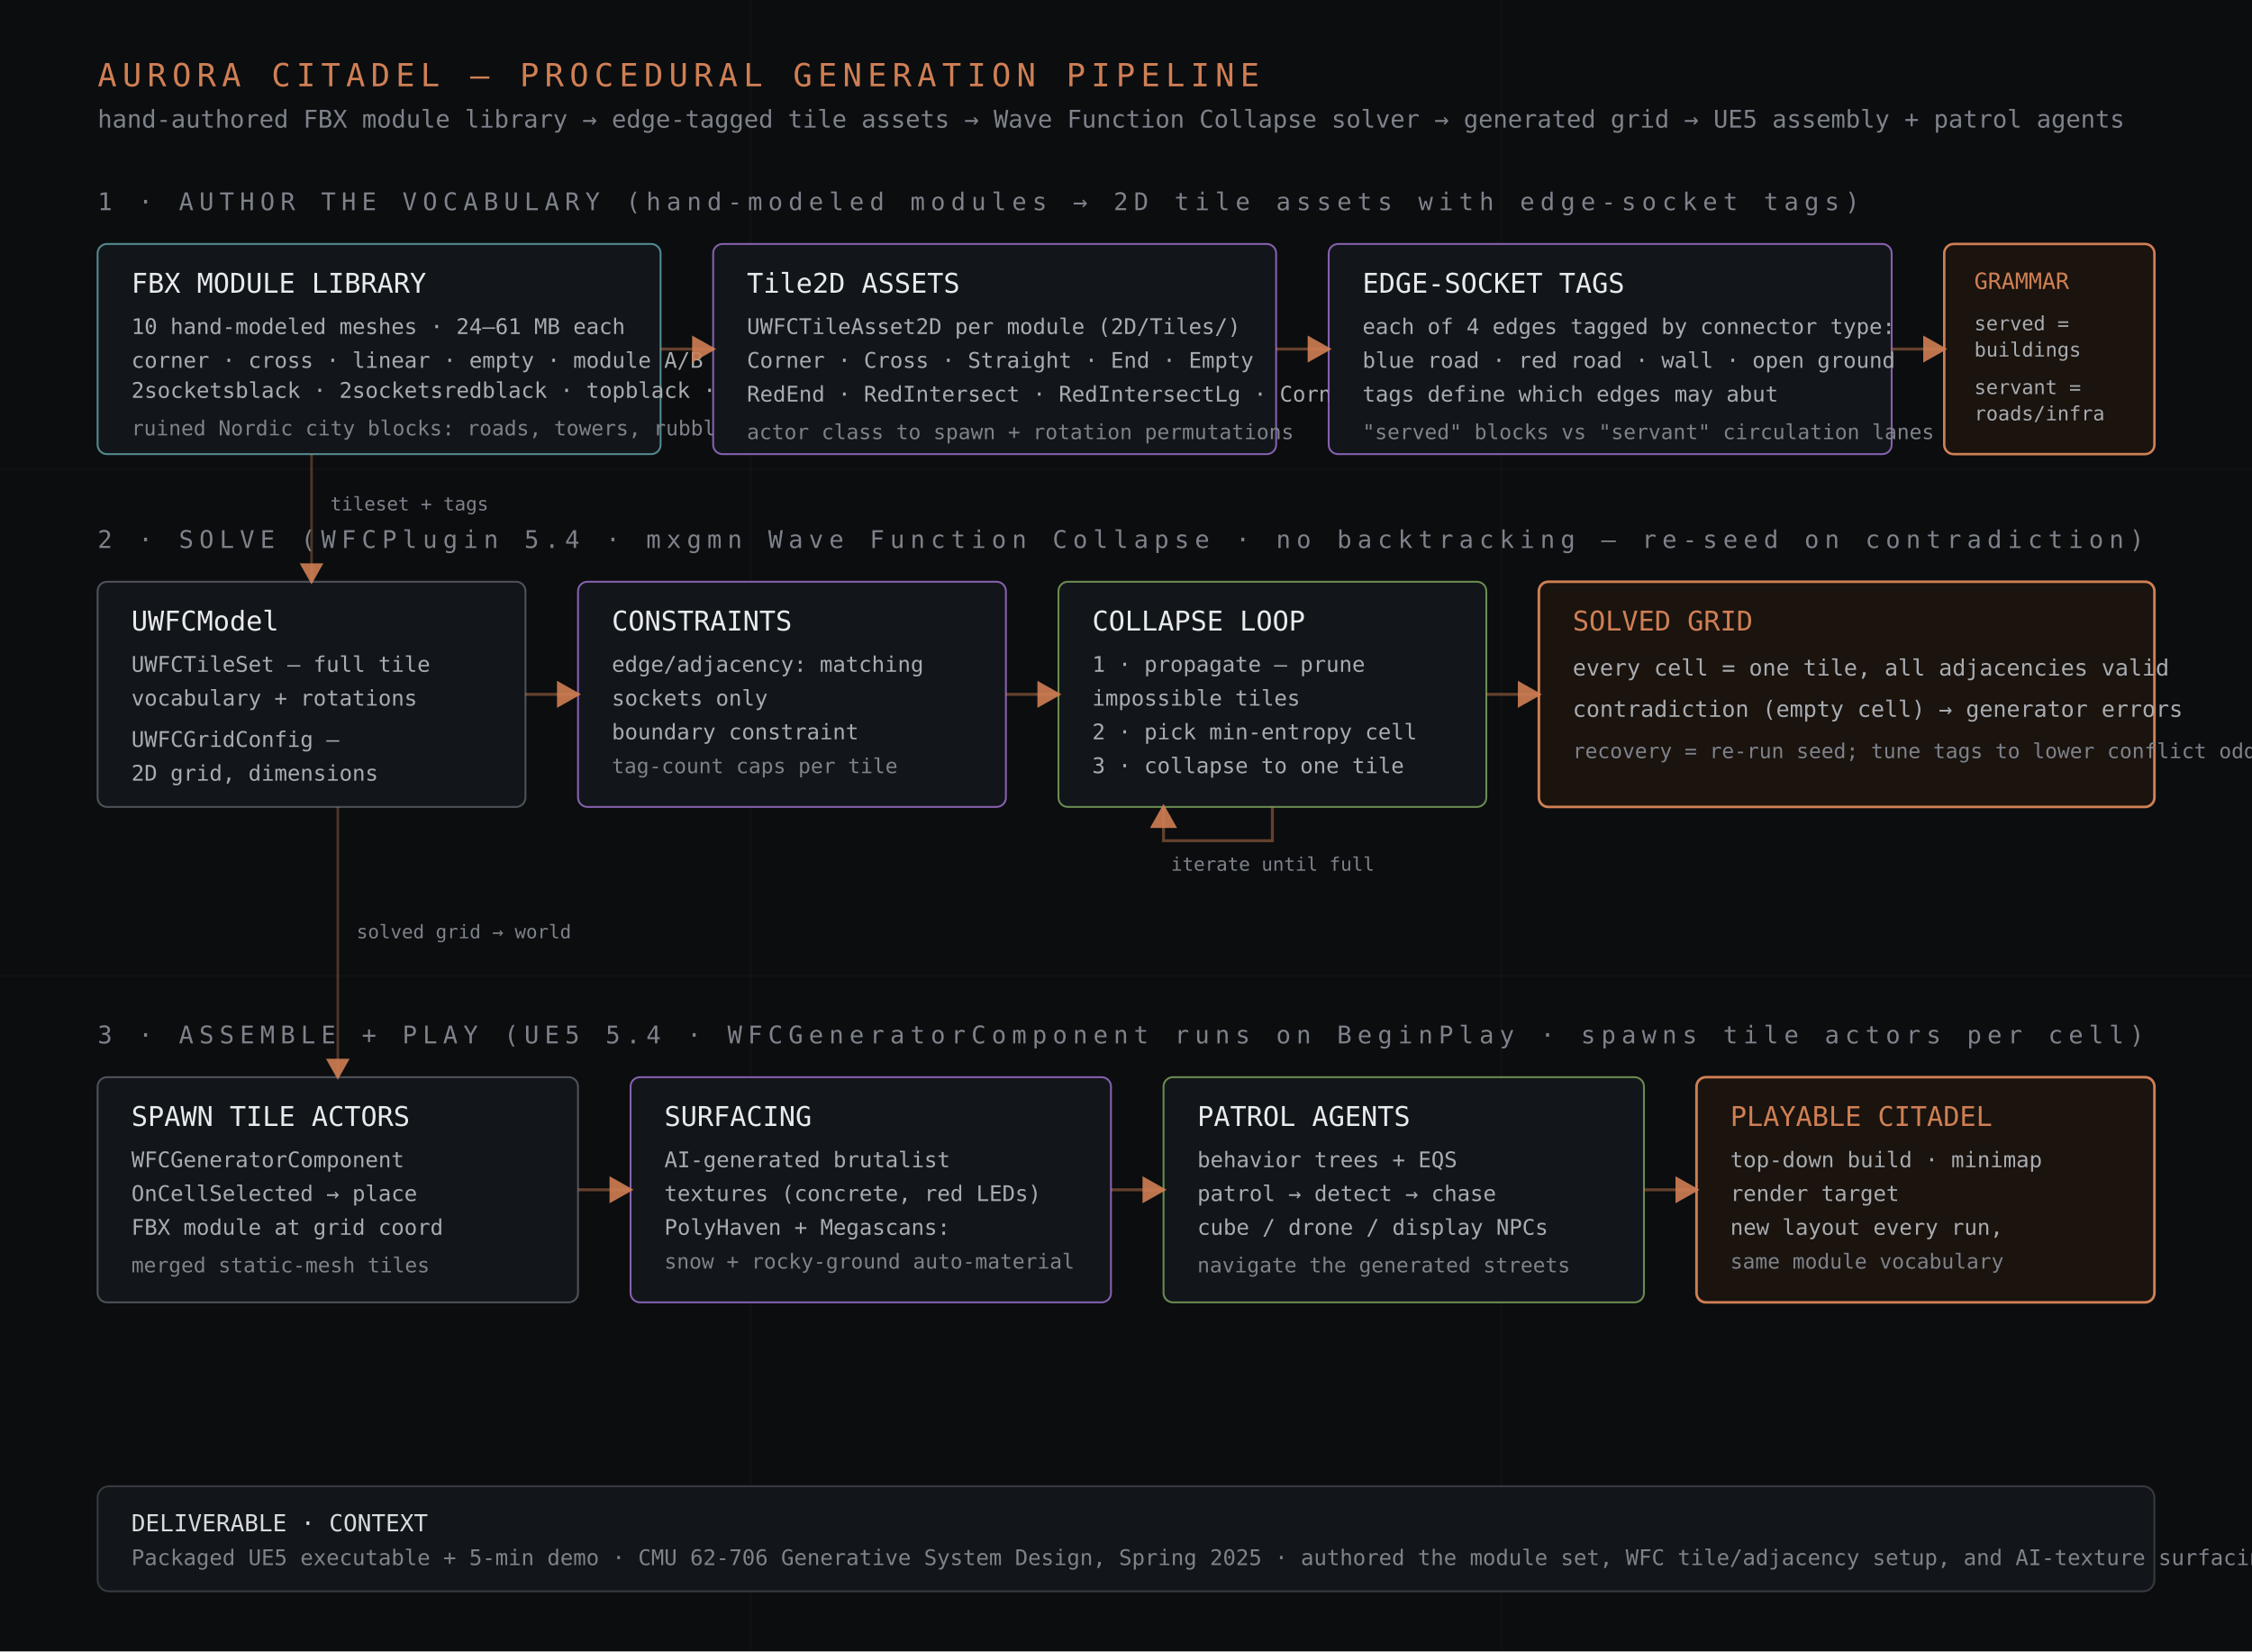
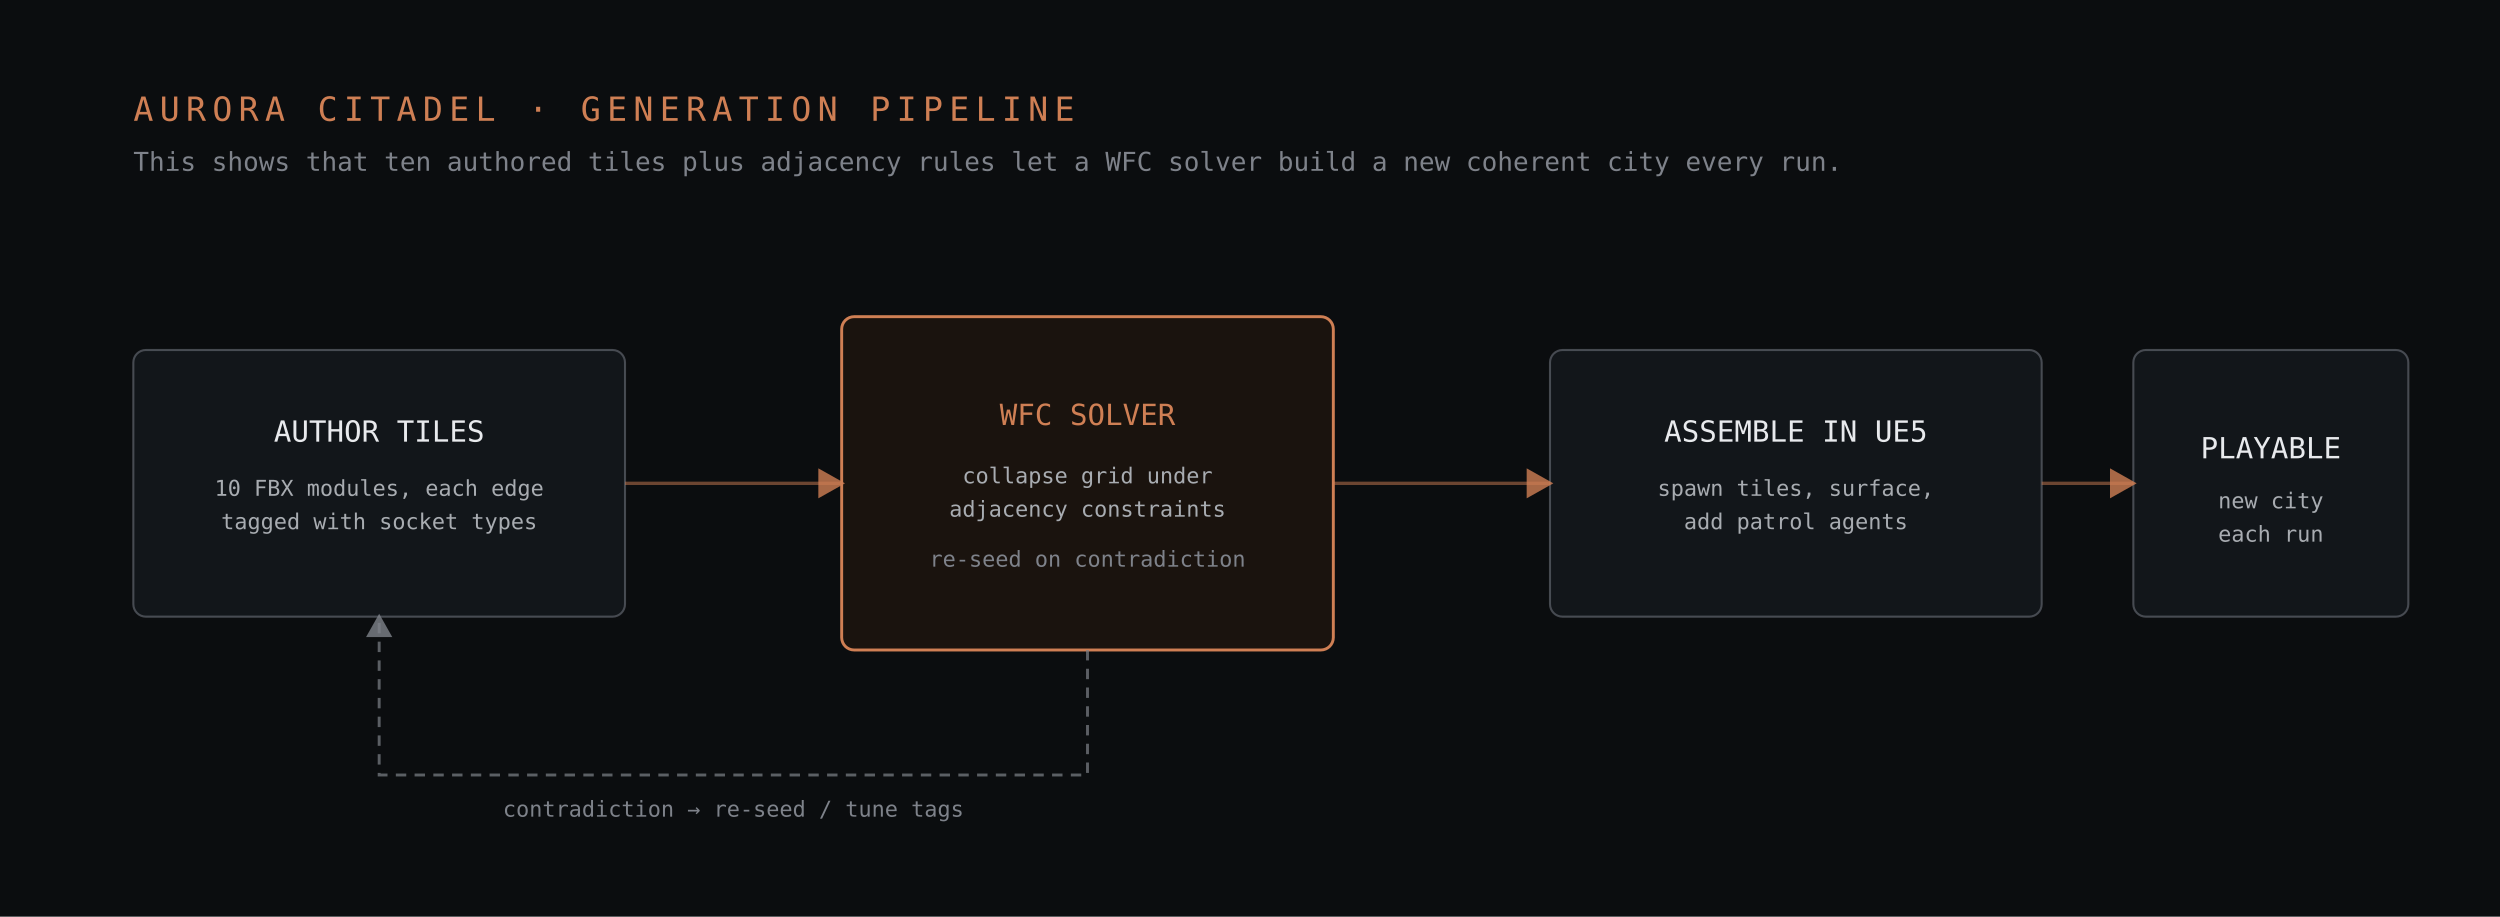
- <svg xmlns="http://www.w3.org/2000/svg" viewBox="0 0 1200 880" width="1200" height="880" font-family="'IBM Plex Mono', ui-monospace, monospace">
+ <svg xmlns="http://www.w3.org/2000/svg" viewBox="0 0 1200 440" width="1200" height="440" font-family="'IBM Plex Mono', ui-monospace, monospace">
  <defs>
-     <marker id="ac-a" markerWidth="9" markerHeight="9" refX="7" refY="4.5" orient="auto">
-       <path d="M0,0 L8,4.5 L0,9 Z" fill="#cf7f54" fill-opacity="0.9" />
+     <marker id="ar" markerWidth="9" markerHeight="9" refX="7" refY="4.5" orient="auto">
+       <path d="M0,0 L8,4.5 L0,9 Z" fill="#cf7f54" fill-opacity="0.8" />
+     </marker>
+     <marker id="ar-d" markerWidth="9" markerHeight="9" refX="7" refY="4.5" orient="auto">
+       <path d="M0,0 L8,4.5 L0,9 Z" fill="#7e828a" fill-opacity="0.8" />
    </marker>
  </defs>
-   <rect width="1200" height="880" fill="#0b0d0f" />
-   <g stroke="#5e636b" stroke-opacity="0.06">
-     <line x1="0" y1="250" x2="1200" y2="250" />
-     <line x1="0" y1="520" x2="1200" y2="520" />
-     <line x1="400" y1="0" x2="400" y2="880" />
-     <line x1="800" y1="0" x2="800" y2="880" />
+   <rect width="1200" height="440" fill="#0b0d0f" />
+   <text x="64" y="58" fill="#cf7f54" font-size="16" letter-spacing="3">AURORA CITADEL · GENERATION PIPELINE</text>
+   <text x="64" y="82" fill="#7e828a" font-size="12.5">This shows that ten authored tiles plus adjacency rules let a WFC solver build a new coherent city every run.</text>
+   <rect x="64" y="168" width="236" height="128" rx="6" fill="#12161a" stroke="#5e636b" stroke-opacity="0.7" />
+   <text x="182" y="212" fill="#e8eaed" font-size="14" text-anchor="middle">AUTHOR TILES</text>
+   <text x="182" y="238" fill="#a8acb1" font-size="10.5" text-anchor="middle">10 FBX modules, each edge</text>
+   <text x="182" y="254" fill="#a8acb1" font-size="10.5" text-anchor="middle">tagged with socket types</text>
+   <rect x="404" y="152" width="236" height="160" rx="6" fill="#1a130e" stroke="#cf7f54" stroke-width="1.4" />
+   <text x="522" y="204" fill="#cf7f54" font-size="14" text-anchor="middle">WFC SOLVER</text>
+   <text x="522" y="232" fill="#a8acb1" font-size="10.5" text-anchor="middle">collapse grid under</text>
+   <text x="522" y="248" fill="#a8acb1" font-size="10.5" text-anchor="middle">adjacency constraints</text>
+   <text x="522" y="272" fill="#7e828a" font-size="10.5" text-anchor="middle">re-seed on contradiction</text>
+   <rect x="744" y="168" width="236" height="128" rx="6" fill="#12161a" stroke="#5e636b" stroke-opacity="0.7" />
+   <text x="862" y="212" fill="#e8eaed" font-size="14" text-anchor="middle">ASSEMBLE IN UE5</text>
+   <text x="862" y="238" fill="#a8acb1" font-size="10.5" text-anchor="middle">spawn tiles, surface,</text>
+   <text x="862" y="254" fill="#a8acb1" font-size="10.5" text-anchor="middle">add patrol agents</text>
+   <rect x="1024" y="168" width="132" height="128" rx="6" fill="#12161a" stroke="#5e636b" stroke-opacity="0.7" />
+   <text x="1090" y="220" fill="#e8eaed" font-size="14" text-anchor="middle">PLAYABLE</text>
+   <text x="1090" y="244" fill="#a8acb1" font-size="10.5" text-anchor="middle">new city</text>
+   <text x="1090" y="260" fill="#a8acb1" font-size="10.5" text-anchor="middle">each run</text>
+   <g fill="none" stroke="#cf7f54" stroke-opacity="0.5" stroke-width="1.6">
+     <path d="M300 232 L404 232" marker-end="url(#ar)" />
+     <path d="M640 232 L744 232" marker-end="url(#ar)" />
+     <path d="M980 232 L1024 232" marker-end="url(#ar)" />
  </g>
-   <text x="52" y="46" fill="#cf7f54" font-size="17" letter-spacing="3">AURORA CITADEL — PROCEDURAL GENERATION PIPELINE</text>
-   <text x="52" y="68" fill="#7e828a" font-size="13">hand-authored FBX module library → edge-tagged tile assets → Wave Function Collapse solver → generated grid → UE5 assembly + patrol agents</text>
-   <text x="52" y="112" fill="#7e828a" font-size="13" letter-spacing="3">1 · AUTHOR THE VOCABULARY  (hand-modeled modules → 2D tile assets with edge-socket tags)</text>
-   <g font-size="14.5">
-     <rect x="52" y="130" width="300" height="112" rx="5" fill="#12161a" stroke="#5fa0a6" stroke-opacity="0.85" />
-     <text x="70" y="156" fill="#e8eaed">FBX MODULE LIBRARY</text>
-     <text x="70" y="178" fill="#a8acb1" font-size="11.5">10 hand-modeled meshes · 24–61 MB each</text>
-     <text x="70" y="196" fill="#a8acb1" font-size="11.5">corner · cross · linear · empty · module A/B</text>
-     <text x="70" y="212" fill="#a8acb1" font-size="11.5">2socketsblack · 2socketsredblack · topblack · topred</text>
-     <text x="70" y="232" fill="#7e828a" font-size="11">ruined Nordic city blocks: roads, towers, rubble, snow</text>
-     <rect x="380" y="130" width="300" height="112" rx="5" fill="#12161a" stroke="#9b6fc9" stroke-opacity="0.85" />
-     <text x="398" y="156" fill="#e8eaed">Tile2D ASSETS</text>
-     <text x="398" y="178" fill="#a8acb1" font-size="11.5">UWFCTileAsset2D per module (2D/Tiles/)</text>
-     <text x="398" y="196" fill="#a8acb1" font-size="11.5">Corner · Cross · Straight · End · Empty</text>
-     <text x="398" y="214" fill="#a8acb1" font-size="11.5">RedEnd · RedIntersect · RedIntersectLg · CornerLg</text>
-     <text x="398" y="234" fill="#7e828a" font-size="11">actor class to spawn + rotation permutations</text>
-     <rect x="708" y="130" width="300" height="112" rx="5" fill="#12161a" stroke="#9b6fc9" stroke-opacity="0.85" />
-     <text x="726" y="156" fill="#e8eaed">EDGE-SOCKET TAGS</text>
-     <text x="726" y="178" fill="#a8acb1" font-size="11.5">each of 4 edges tagged by connector type:</text>
-     <text x="726" y="196" fill="#a8acb1" font-size="11.5">blue road · red road · wall · open ground</text>
-     <text x="726" y="214" fill="#a8acb1" font-size="11.5">tags define which edges may abut</text>
-     <text x="726" y="234" fill="#7e828a" font-size="11">"served" blocks vs "servant" circulation lanes</text>
-   </g>
-   <rect x="1036" y="130" width="112" height="112" rx="5" fill="#1a130e" stroke="#cf7f54" stroke-width="1.3" />
-   <text x="1052" y="154" fill="#cf7f54" font-size="12">GRAMMAR</text>
-   <text x="1052" y="176" fill="#a8acb1" font-size="10.5">served =</text>
-   <text x="1052" y="190" fill="#a8acb1" font-size="10.5">buildings</text>
-   <text x="1052" y="210" fill="#a8acb1" font-size="10.5">servant =</text>
-   <text x="1052" y="224" fill="#a8acb1" font-size="10.5">roads/infra</text>
-   <g stroke="#cf7f54" stroke-opacity="0.45" stroke-width="1.6" fill="none">
-     <line x1="352" y1="186" x2="380" y2="186" marker-end="url(#ac-a)" />
-     <line x1="680" y1="186" x2="708" y2="186" marker-end="url(#ac-a)" />
-     <line x1="1008" y1="186" x2="1036" y2="186" marker-end="url(#ac-a)" />
-   </g>
-   <text x="52" y="292" fill="#7e828a" font-size="13" letter-spacing="3">2 · SOLVE  (WFCPlugin 5.4 · mxgmn Wave Function Collapse · no backtracking — re-seed on contradiction)</text>
-   <g font-size="14.5">
-     <rect x="52" y="310" width="228" height="120" rx="5" fill="#12161a" stroke="#5e636b" stroke-opacity="0.8" />
-     <text x="70" y="336" fill="#e8eaed">UWFCModel</text>
-     <text x="70" y="358" fill="#a8acb1" font-size="11.5">UWFCTileSet — full tile</text>
-     <text x="70" y="376" fill="#a8acb1" font-size="11.5">vocabulary + rotations</text>
-     <text x="70" y="398" fill="#a8acb1" font-size="11.5">UWFCGridConfig —</text>
-     <text x="70" y="416" fill="#a8acb1" font-size="11.5">2D grid, dimensions</text>
-     <rect x="308" y="310" width="228" height="120" rx="5" fill="#12161a" stroke="#9b6fc9" stroke-opacity="0.85" />
-     <text x="326" y="336" fill="#e8eaed">CONSTRAINTS</text>
-     <text x="326" y="358" fill="#a8acb1" font-size="11.5">edge/adjacency: matching</text>
-     <text x="326" y="376" fill="#a8acb1" font-size="11.5">sockets only</text>
-     <text x="326" y="394" fill="#a8acb1" font-size="11.5">boundary constraint</text>
-     <text x="326" y="412" fill="#7e828a" font-size="11">tag-count caps per tile</text>
-     <rect x="564" y="310" width="228" height="120" rx="5" fill="#12161a" stroke="#7aa15c" stroke-opacity="0.85" />
-     <text x="582" y="336" fill="#e8eaed">COLLAPSE LOOP</text>
-     <text x="582" y="358" fill="#a8acb1" font-size="11.5">1 · propagate — prune</text>
-     <text x="582" y="376" fill="#a8acb1" font-size="11.5">    impossible tiles</text>
-     <text x="582" y="394" fill="#a8acb1" font-size="11.5">2 · pick min-entropy cell</text>
-     <text x="582" y="412" fill="#a8acb1" font-size="11.5">3 · collapse to one tile</text>
-     <rect x="820" y="310" width="328" height="120" rx="5" fill="#1a130e" stroke="#cf7f54" stroke-width="1.4" />
-     <text x="838" y="336" fill="#cf7f54">SOLVED GRID</text>
-     <text x="838" y="360" fill="#a8acb1" font-size="12">every cell = one tile, all adjacencies valid</text>
-     <text x="838" y="382" fill="#a8acb1" font-size="12">contradiction (empty cell) → generator errors</text>
-     <text x="838" y="404" fill="#7e828a" font-size="11">recovery = re-run seed; tune tags to lower conflict odds</text>
-   </g>
-   <g stroke="#cf7f54" stroke-opacity="0.45" stroke-width="1.6" fill="none">
-     <line x1="280" y1="370" x2="308" y2="370" marker-end="url(#ac-a)" />
-     <line x1="536" y1="370" x2="564" y2="370" marker-end="url(#ac-a)" />
-     <line x1="792" y1="370" x2="820" y2="370" marker-end="url(#ac-a)" />
-     <path d="M678 430 L678 448 L620 448 L620 430" marker-end="url(#ac-a)" />
-   </g>
-   <text x="624" y="464" fill="#7e828a" font-size="10">iterate until full</text>
-   <g stroke="#cf7f54" stroke-opacity="0.35" stroke-width="1.4" fill="none">
-     <path d="M166 242 L166 276 L166 310" marker-end="url(#ac-a)" />
-   </g>
-   <text x="176" y="272" fill="#7e828a" font-size="10">tileset + tags</text>
-   <text x="52" y="556" fill="#7e828a" font-size="13" letter-spacing="3">3 · ASSEMBLE + PLAY  (UE5 5.4 · WFCGeneratorComponent runs on BeginPlay · spawns tile actors per cell)</text>
-   <g font-size="14.5">
-     <rect x="52" y="574" width="256" height="120" rx="5" fill="#12161a" stroke="#5e636b" stroke-opacity="0.8" />
-     <text x="70" y="600" fill="#e8eaed">SPAWN TILE ACTORS</text>
-     <text x="70" y="622" fill="#a8acb1" font-size="11.5">WFCGeneratorComponent</text>
-     <text x="70" y="640" fill="#a8acb1" font-size="11.5">OnCellSelected → place</text>
-     <text x="70" y="658" fill="#a8acb1" font-size="11.5">FBX module at grid coord</text>
-     <text x="70" y="678" fill="#7e828a" font-size="11">merged static-mesh tiles</text>
-     <rect x="336" y="574" width="256" height="120" rx="5" fill="#12161a" stroke="#9b6fc9" stroke-opacity="0.85" />
-     <text x="354" y="600" fill="#e8eaed">SURFACING</text>
-     <text x="354" y="622" fill="#a8acb1" font-size="11.5">AI-generated brutalist</text>
-     <text x="354" y="640" fill="#a8acb1" font-size="11.5">textures (concrete, red LEDs)</text>
-     <text x="354" y="658" fill="#a8acb1" font-size="11.5">PolyHaven + Megascans:</text>
-     <text x="354" y="676" fill="#7e828a" font-size="11">snow + rocky-ground auto-material</text>
-     <rect x="620" y="574" width="256" height="120" rx="5" fill="#12161a" stroke="#7aa15c" stroke-opacity="0.85" />
-     <text x="638" y="600" fill="#e8eaed">PATROL AGENTS</text>
-     <text x="638" y="622" fill="#a8acb1" font-size="11.5">behavior trees + EQS</text>
-     <text x="638" y="640" fill="#a8acb1" font-size="11.5">patrol → detect → chase</text>
-     <text x="638" y="658" fill="#a8acb1" font-size="11.5">cube / drone / display NPCs</text>
-     <text x="638" y="678" fill="#7e828a" font-size="11">navigate the generated streets</text>
-     <rect x="904" y="574" width="244" height="120" rx="5" fill="#1a130e" stroke="#cf7f54" stroke-width="1.4" />
-     <text x="922" y="600" fill="#cf7f54">PLAYABLE CITADEL</text>
-     <text x="922" y="622" fill="#a8acb1" font-size="11.5">top-down build · minimap</text>
-     <text x="922" y="640" fill="#a8acb1" font-size="11.5">render target</text>
-     <text x="922" y="658" fill="#a8acb1" font-size="11.5">new layout every run,</text>
-     <text x="922" y="676" fill="#7e828a" font-size="11">same module vocabulary</text>
-   </g>
-   <g stroke="#cf7f54" stroke-opacity="0.45" stroke-width="1.6" fill="none">
-     <line x1="308" y1="634" x2="336" y2="634" marker-end="url(#ac-a)" />
-     <line x1="592" y1="634" x2="620" y2="634" marker-end="url(#ac-a)" />
-     <line x1="876" y1="634" x2="904" y2="634" marker-end="url(#ac-a)" />
-   </g>
-   <g stroke="#cf7f54" stroke-opacity="0.35" stroke-width="1.4" fill="none">
-     <path d="M180 430 L180 502 L180 574" marker-end="url(#ac-a)" />
-   </g>
-   <text x="190" y="500" fill="#7e828a" font-size="10">solved grid → world</text>
-   <rect x="52" y="792" width="1096" height="56" rx="6" fill="#12161a" stroke="#5e636b" stroke-opacity="0.5" />
-   <text x="70" y="816" fill="#d8dadd" font-size="12.5">DELIVERABLE · CONTEXT</text>
-   <text x="70" y="834" fill="#7e828a" font-size="11.5">Packaged UE5 executable + 5-min demo · CMU 62-706 Generative System Design, Spring 2025 · authored the module set, WFC tile/adjacency setup, and AI-texture surfacing</text>
+   <path d="M522 312 L522 372 L182 372 L182 296" fill="none" stroke="#7e828a" stroke-opacity="0.7" stroke-width="1.4" stroke-dasharray="5 4" marker-end="url(#ar-d)" />
+   <text x="352" y="392" fill="#7e828a" font-size="10.5" text-anchor="middle">contradiction → re-seed / tune tags</text>
</svg>
